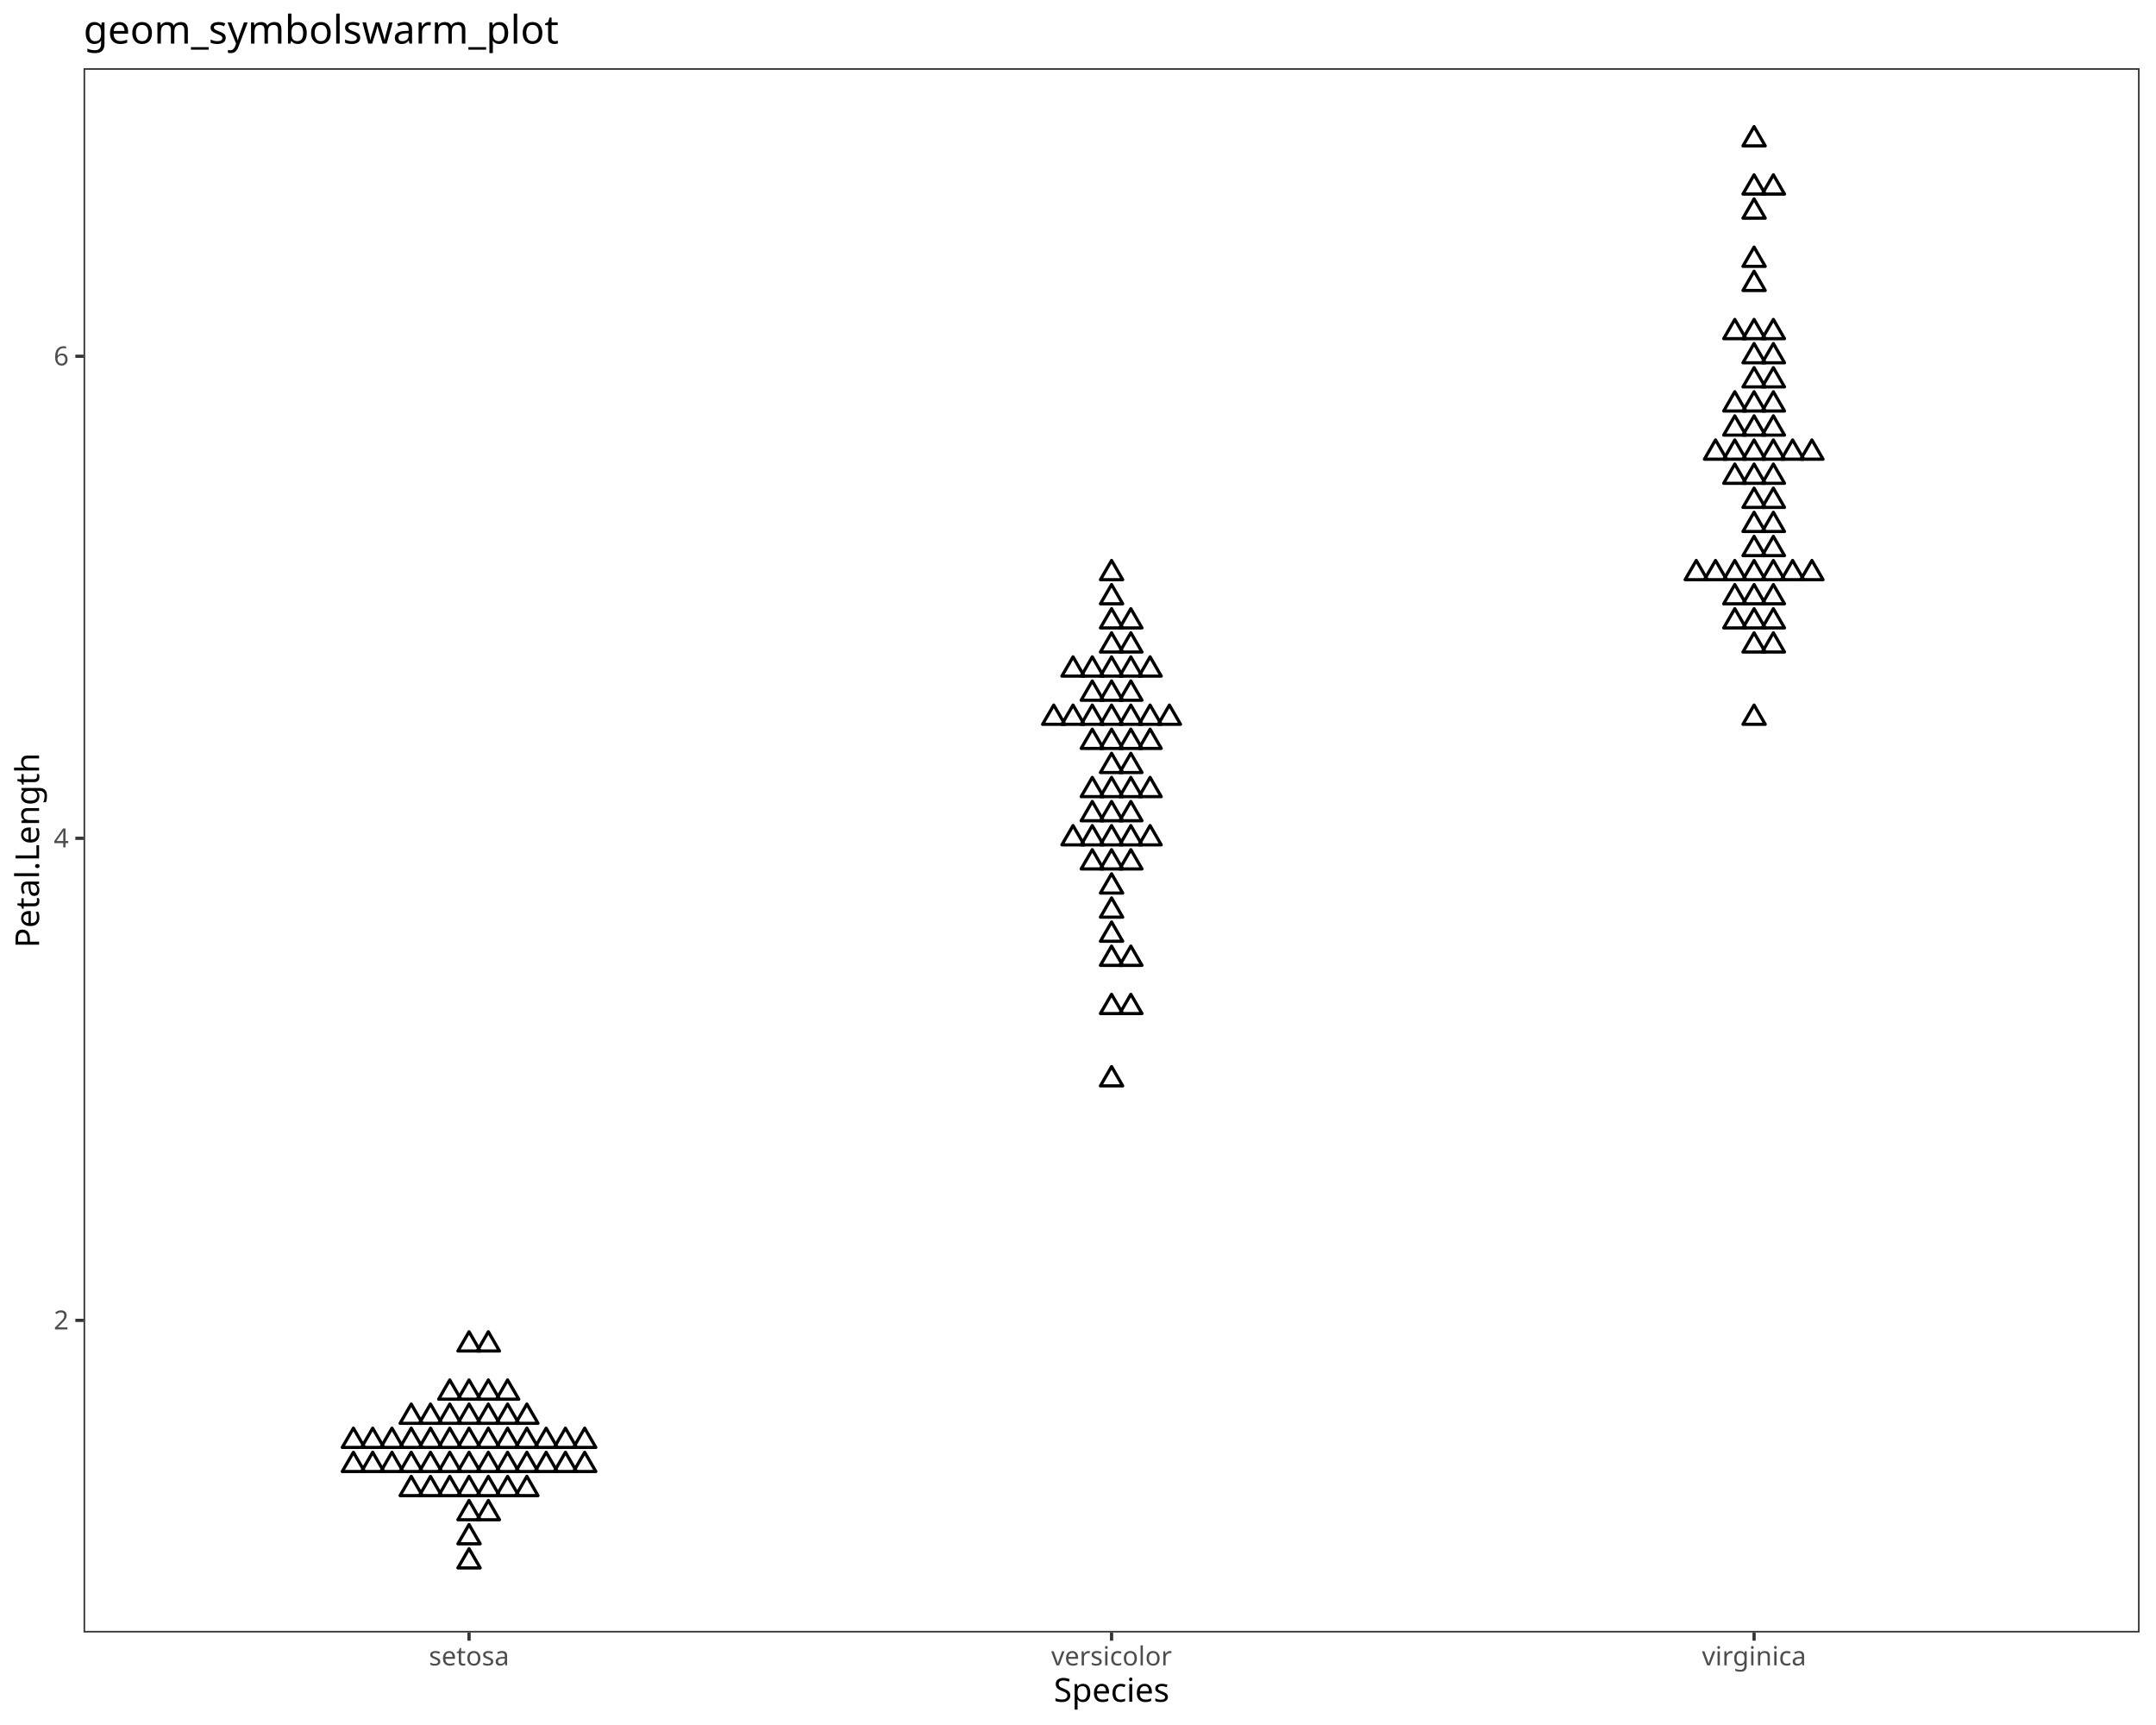
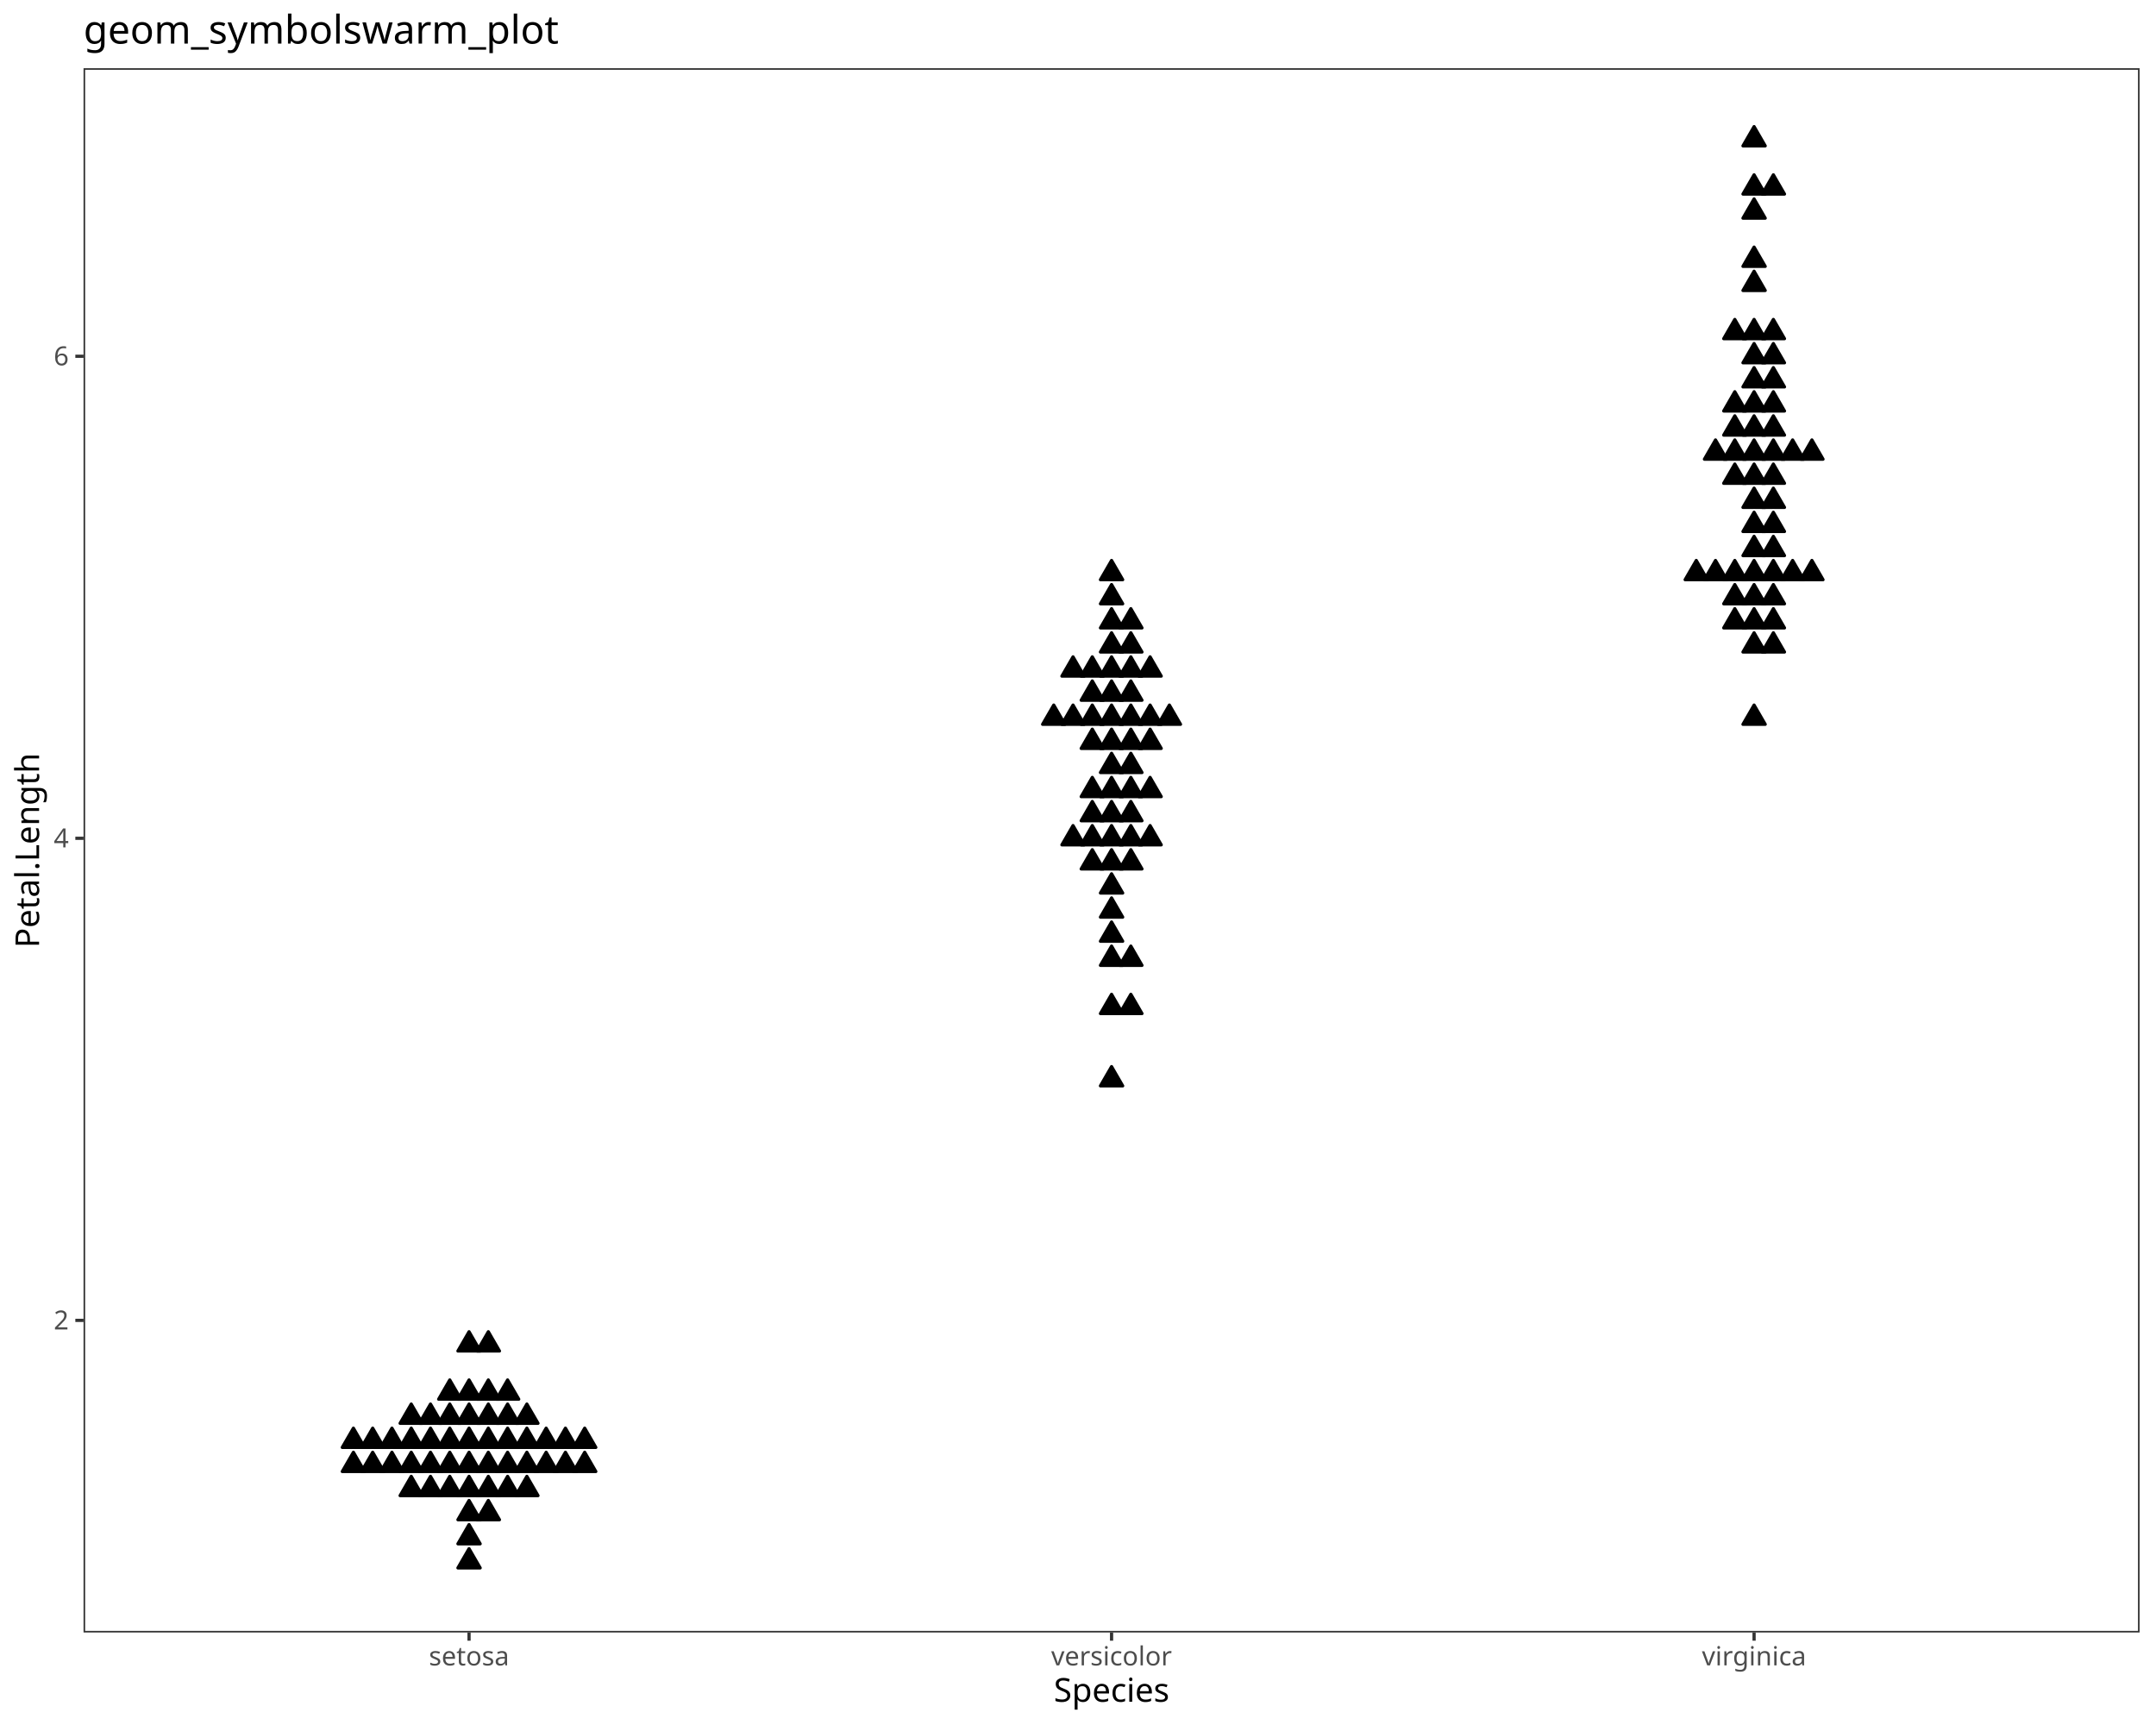
<svg xmlns="http://www.w3.org/2000/svg" class="svglite" data-engine-version="2.0" width="720.00pt" height="576.00pt" viewBox="0 0 720.00 576.00">
  <defs>
    <style type="text/css">
    .svglite line, .svglite polyline, .svglite polygon, .svglite path, .svglite rect, .svglite circle {
      fill: none;
      stroke: #000000;
      stroke-linecap: round;
      stroke-linejoin: round;
      stroke-miterlimit: 10.00;
    }
  </style>
  </defs>
  <rect width="100%" height="100%" style="stroke: none; fill: #FFFFFF;" />
  <defs>
    <clipPath id="cpMC4wMHw3MjAuMDB8MC4wMHw1NzYuMDA=">
      <rect x="0.00" y="0.00" width="720.00" height="576.00" />
    </clipPath>
  </defs>
  <g clip-path="url(#cpMC4wMHw3MjAuMDB8MC4wMHw1NzYuMDA=)">
    <rect x="0.00" y="0.00" width="720.00" height="576.00" style="stroke-width: 1.07; stroke: #FFFFFF; fill: #FFFFFF;" />
  </g>
  <defs>
    <clipPath id="cpMjcuOTB8NzE0LjUyfDIyLjc4fDU0NS4xMQ==">
      <rect x="27.90" y="22.78" width="686.62" height="522.33" />
    </clipPath>
  </defs>
  <g clip-path="url(#cpMjcuOTB8NzE0LjUyfDIyLjc4fDU0NS4xMQ==)">
    <rect x="27.90" y="22.78" width="686.62" height="522.33" style="stroke-width: 1.07; stroke: none; fill: #FFFFFF;" />
-     <polygon points="152.92,491.36 160.36,491.36 156.64,484.93 152.92,491.36 " style="stroke-width: 1.06; fill: none;" />
-     <polygon points="159.36,491.36 166.80,491.36 163.08,484.93 159.36,491.36 " style="stroke-width: 1.06; fill: none;" />
-     <polygon points="152.92,499.41 160.36,499.41 156.64,492.97 152.92,499.41 " style="stroke-width: 1.06; fill: none;" />
-     <polygon points="152.92,483.31 160.36,483.31 156.64,476.88 152.92,483.31 " style="stroke-width: 1.06; fill: none;" />
-     <polygon points="146.49,491.36 153.92,491.36 150.20,484.93 146.49,491.36 " style="stroke-width: 1.06; fill: none;" />
-     <polygon points="152.92,467.21 160.36,467.21 156.64,460.78 152.92,467.21 " style="stroke-width: 1.06; fill: none;" />
-     <polygon points="165.80,491.36 173.24,491.36 169.51,484.93 165.80,491.36 " style="stroke-width: 1.06; fill: none;" />
-     <polygon points="159.36,483.31 166.80,483.31 163.08,476.88 159.36,483.31 " style="stroke-width: 1.06; fill: none;" />
-     <polygon points="140.05,491.36 147.49,491.36 143.77,484.93 140.05,491.36 " style="stroke-width: 1.06; fill: none;" />
-     <polygon points="146.49,483.31 153.92,483.31 150.20,476.88 146.49,483.31 " style="stroke-width: 1.06; fill: none;" />
-     <polygon points="165.80,483.31 173.24,483.31 169.51,476.88 165.80,483.31 " style="stroke-width: 1.06; fill: none;" />
-     <polygon points="152.92,475.26 160.36,475.26 156.64,468.83 152.92,475.26 " style="stroke-width: 1.06; fill: none;" />
-     <polygon points="172.24,491.36 179.67,491.36 175.95,484.93 172.24,491.36 " style="stroke-width: 1.06; fill: none;" />
-     <polygon points="152.92,515.50 160.36,515.50 156.64,509.07 152.92,515.50 " style="stroke-width: 1.06; fill: none;" />
-     <polygon points="152.92,507.46 160.36,507.46 156.64,501.02 152.92,507.46 " style="stroke-width: 1.06; fill: none;" />
-     <polygon points="140.05,483.31 147.49,483.31 143.77,476.88 140.05,483.31 " style="stroke-width: 1.06; fill: none;" />
-     <polygon points="159.36,499.41 166.80,499.41 163.08,492.97 159.36,499.41 " style="stroke-width: 1.06; fill: none;" />
-     <polygon points="133.61,491.36 141.05,491.36 137.33,484.93 133.61,491.36 " style="stroke-width: 1.06; fill: none;" />
-     <polygon points="159.36,467.21 166.80,467.21 163.08,460.78 159.36,467.21 " style="stroke-width: 1.06; fill: none;" />
-     <polygon points="172.24,483.31 179.67,483.31 175.95,476.88 172.24,483.31 " style="stroke-width: 1.06; fill: none;" />
-     <polygon points="146.49,467.21 153.92,467.21 150.20,460.78 146.49,467.21 " style="stroke-width: 1.06; fill: none;" />
-     <polygon points="133.61,483.31 141.05,483.31 137.33,476.88 133.61,483.31 " style="stroke-width: 1.06; fill: none;" />
-     <polygon points="152.92,523.55 160.36,523.55 156.64,517.12 152.92,523.55 " style="stroke-width: 1.06; fill: none;" />
-     <polygon points="165.80,467.21 173.24,467.21 169.51,460.78 165.80,467.21 " style="stroke-width: 1.06; fill: none;" />
-     <polygon points="152.92,451.12 160.36,451.12 156.64,444.68 152.92,451.12 " style="stroke-width: 1.06; fill: none;" />
-     <polygon points="159.36,475.26 166.80,475.26 163.08,468.83 159.36,475.26 " style="stroke-width: 1.06; fill: none;" />
-     <polygon points="146.49,475.26 153.92,475.26 150.20,468.83 146.49,475.26 " style="stroke-width: 1.06; fill: none;" />
-     <polygon points="178.67,483.31 186.11,483.31 182.39,476.88 178.67,483.31 " style="stroke-width: 1.06; fill: none;" />
-     <polygon points="178.67,491.36 186.11,491.36 182.39,484.93 178.67,491.36 " style="stroke-width: 1.06; fill: none;" />
-     <polygon points="165.80,475.26 173.24,475.26 169.51,468.83 165.80,475.26 " style="stroke-width: 1.06; fill: none;" />
-     <polygon points="140.05,475.26 147.49,475.26 143.77,468.83 140.05,475.26 " style="stroke-width: 1.06; fill: none;" />
-     <polygon points="127.18,483.31 134.61,483.31 130.89,476.88 127.18,483.31 " style="stroke-width: 1.06; fill: none;" />
-     <polygon points="185.11,483.31 192.55,483.31 188.83,476.88 185.11,483.31 " style="stroke-width: 1.06; fill: none;" />
-     <polygon points="127.18,491.36 134.61,491.36 130.89,484.93 127.18,491.36 " style="stroke-width: 1.06; fill: none;" />
-     <polygon points="120.74,483.31 128.18,483.31 124.46,476.88 120.74,483.31 " style="stroke-width: 1.06; fill: none;" />
-     <polygon points="159.36,507.46 166.80,507.46 163.08,501.02 159.36,507.46 " style="stroke-width: 1.06; fill: none;" />
-     <polygon points="146.49,499.41 153.92,499.41 150.20,492.97 146.49,499.41 " style="stroke-width: 1.06; fill: none;" />
-     <polygon points="185.11,491.36 192.55,491.36 188.83,484.93 185.11,491.36 " style="stroke-width: 1.06; fill: none;" />
-     <polygon points="165.80,499.41 173.24,499.41 169.51,492.97 165.80,499.41 " style="stroke-width: 1.06; fill: none;" />
-     <polygon points="191.55,483.31 198.98,483.31 195.26,476.88 191.55,483.31 " style="stroke-width: 1.06; fill: none;" />
-     <polygon points="140.05,499.41 147.49,499.41 143.77,492.97 140.05,499.41 " style="stroke-width: 1.06; fill: none;" />
-     <polygon points="172.24,499.41 179.67,499.41 175.95,492.97 172.24,499.41 " style="stroke-width: 1.06; fill: none;" />
-     <polygon points="133.61,499.41 141.05,499.41 137.33,492.97 133.61,499.41 " style="stroke-width: 1.06; fill: none;" />
-     <polygon points="172.24,475.26 179.67,475.26 175.95,468.83 172.24,475.26 " style="stroke-width: 1.06; fill: none;" />
-     <polygon points="159.36,451.12 166.80,451.12 163.08,444.68 159.36,451.12 " style="stroke-width: 1.06; fill: none;" />
-     <polygon points="120.74,491.36 128.18,491.36 124.46,484.93 120.74,491.36 " style="stroke-width: 1.06; fill: none;" />
-     <polygon points="133.61,475.26 141.05,475.26 137.33,468.83 133.61,475.26 " style="stroke-width: 1.06; fill: none;" />
-     <polygon points="191.55,491.36 198.98,491.36 195.26,484.93 191.55,491.36 " style="stroke-width: 1.06; fill: none;" />
-     <polygon points="114.30,483.31 121.74,483.31 118.02,476.88 114.30,483.31 " style="stroke-width: 1.06; fill: none;" />
-     <polygon points="114.30,491.36 121.74,491.36 118.02,484.93 114.30,491.36 " style="stroke-width: 1.06; fill: none;" />
-     <polygon points="367.49,225.77 374.93,225.77 371.21,219.33 367.49,225.77 " style="stroke-width: 1.06; fill: none;" />
-     <polygon points="367.49,241.86 374.93,241.86 371.21,235.43 367.49,241.86 " style="stroke-width: 1.06; fill: none;" />
-     <polygon points="367.49,209.67 374.93,209.67 371.21,203.24 367.49,209.67 " style="stroke-width: 1.06; fill: none;" />
-     <polygon points="367.49,282.11 374.93,282.11 371.21,275.67 367.49,282.11 " style="stroke-width: 1.06; fill: none;" />
-     <polygon points="367.49,233.82 374.93,233.82 371.21,227.38 367.49,233.82 " style="stroke-width: 1.06; fill: none;" />
-     <polygon points="373.93,241.86 381.37,241.86 377.65,235.43 373.93,241.86 " style="stroke-width: 1.06; fill: none;" />
-     <polygon points="373.93,225.77 381.37,225.77 377.65,219.33 373.93,225.77 " style="stroke-width: 1.06; fill: none;" />
-     <polygon points="367.49,338.44 374.93,338.44 371.21,332.01 367.49,338.44 " style="stroke-width: 1.06; fill: none;" />
-     <polygon points="373.93,233.82 381.37,233.82 377.65,227.38 373.93,233.82 " style="stroke-width: 1.06; fill: none;" />
-     <polygon points="367.49,290.15 374.93,290.15 371.21,283.72 367.49,290.15 " style="stroke-width: 1.06; fill: none;" />
-     <polygon points="367.49,322.35 374.93,322.35 371.21,315.91 367.49,322.35 " style="stroke-width: 1.06; fill: none;" />
-     <polygon points="367.49,266.01 374.93,266.01 371.21,259.58 367.49,266.01 " style="stroke-width: 1.06; fill: none;" />
-     <polygon points="373.93,282.11 381.37,282.11 377.65,275.67 373.93,282.11 " style="stroke-width: 1.06; fill: none;" />
-     <polygon points="361.06,225.77 368.49,225.77 364.77,219.33 361.06,225.77 " style="stroke-width: 1.06; fill: none;" />
-     <polygon points="367.49,314.30 374.93,314.30 371.21,307.86 367.49,314.30 " style="stroke-width: 1.06; fill: none;" />
-     <polygon points="367.49,249.91 374.93,249.91 371.21,243.48 367.49,249.91 " style="stroke-width: 1.06; fill: none;" />
-     <polygon points="361.06,241.86 368.49,241.86 364.77,235.43 361.06,241.86 " style="stroke-width: 1.06; fill: none;" />
-     <polygon points="367.49,274.06 374.93,274.06 371.21,267.62 367.49,274.06 " style="stroke-width: 1.06; fill: none;" />
-     <polygon points="380.37,241.86 387.80,241.86 384.08,235.43 380.37,241.86 " style="stroke-width: 1.06; fill: none;" />
-     <polygon points="373.93,290.15 381.37,290.15 377.65,283.72 373.93,290.15 " style="stroke-width: 1.06; fill: none;" />
-     <polygon points="367.49,217.72 374.93,217.72 371.21,211.29 367.49,217.72 " style="stroke-width: 1.06; fill: none;" />
-     <polygon points="361.06,282.11 368.49,282.11 364.77,275.67 361.06,282.11 " style="stroke-width: 1.06; fill: none;" />
-     <polygon points="373.93,209.67 381.37,209.67 377.65,203.24 373.93,209.67 " style="stroke-width: 1.06; fill: none;" />
-     <polygon points="380.37,225.77 387.80,225.77 384.08,219.33 380.37,225.77 " style="stroke-width: 1.06; fill: none;" />
-     <polygon points="367.49,257.96 374.93,257.96 371.21,251.53 367.49,257.96 " style="stroke-width: 1.06; fill: none;" />
-     <polygon points="373.93,249.91 381.37,249.91 377.65,243.48 373.93,249.91 " style="stroke-width: 1.06; fill: none;" />
-     <polygon points="373.93,217.72 381.37,217.72 377.65,211.29 373.93,217.72 " style="stroke-width: 1.06; fill: none;" />
-     <polygon points="367.49,201.62 374.93,201.62 371.21,195.19 367.49,201.62 " style="stroke-width: 1.06; fill: none;" />
-     <polygon points="354.62,241.86 362.06,241.86 358.34,235.43 354.62,241.86 " style="stroke-width: 1.06; fill: none;" />
-     <polygon points="373.93,322.35 381.37,322.35 377.65,315.91 373.93,322.35 " style="stroke-width: 1.06; fill: none;" />
-     <polygon points="367.49,298.20 374.93,298.20 371.21,291.77 367.49,298.20 " style="stroke-width: 1.06; fill: none;" />
-     <polygon points="367.49,306.25 374.93,306.25 371.21,299.82 367.49,306.25 " style="stroke-width: 1.06; fill: none;" />
-     <polygon points="361.06,290.15 368.49,290.15 364.77,283.72 361.06,290.15 " style="stroke-width: 1.06; fill: none;" />
-     <polygon points="367.49,193.57 374.93,193.57 371.21,187.14 367.49,193.57 " style="stroke-width: 1.06; fill: none;" />
-     <polygon points="386.80,241.86 394.24,241.86 390.52,235.43 386.80,241.86 " style="stroke-width: 1.06; fill: none;" />
-     <polygon points="348.18,241.86 355.62,241.86 351.90,235.43 348.18,241.86 " style="stroke-width: 1.06; fill: none;" />
-     <polygon points="354.62,225.77 362.06,225.77 358.34,219.33 354.62,225.77 " style="stroke-width: 1.06; fill: none;" />
-     <polygon points="361.06,249.91 368.49,249.91 364.77,243.48 361.06,249.91 " style="stroke-width: 1.06; fill: none;" />
-     <polygon points="373.93,274.06 381.37,274.06 377.65,267.62 373.93,274.06 " style="stroke-width: 1.06; fill: none;" />
-     <polygon points="380.37,282.11 387.80,282.11 384.08,275.67 380.37,282.11 " style="stroke-width: 1.06; fill: none;" />
-     <polygon points="380.37,249.91 387.80,249.91 384.08,243.48 380.37,249.91 " style="stroke-width: 1.06; fill: none;" />
-     <polygon points="361.06,233.82 368.49,233.82 364.77,227.38 361.06,233.82 " style="stroke-width: 1.06; fill: none;" />
-     <polygon points="354.62,282.11 362.06,282.11 358.34,275.67 354.62,282.11 " style="stroke-width: 1.06; fill: none;" />
-     <polygon points="373.93,338.44 381.37,338.44 377.65,332.01 373.93,338.44 " style="stroke-width: 1.06; fill: none;" />
-     <polygon points="373.93,266.01 381.37,266.01 377.65,259.58 373.93,266.01 " style="stroke-width: 1.06; fill: none;" />
-     <polygon points="361.06,266.01 368.49,266.01 364.77,259.58 361.06,266.01 " style="stroke-width: 1.06; fill: none;" />
-     <polygon points="380.37,266.01 387.80,266.01 384.08,259.58 380.37,266.01 " style="stroke-width: 1.06; fill: none;" />
-     <polygon points="373.93,257.96 381.37,257.96 377.65,251.53 373.93,257.96 " style="stroke-width: 1.06; fill: none;" />
-     <polygon points="367.49,362.59 374.93,362.59 371.21,356.15 367.49,362.59 " style="stroke-width: 1.06; fill: none;" />
-     <polygon points="361.06,274.06 368.49,274.06 364.77,267.62 361.06,274.06 " style="stroke-width: 1.06; fill: none;" />
-     <polygon points="582.06,121.14 589.50,121.14 585.78,114.71 582.06,121.14 " style="stroke-width: 1.06; fill: none;" />
-     <polygon points="582.06,193.57 589.50,193.57 585.78,187.14 582.06,193.57 " style="stroke-width: 1.06; fill: none;" />
-     <polygon points="582.06,129.19 589.50,129.19 585.78,122.76 582.06,129.19 " style="stroke-width: 1.06; fill: none;" />
-     <polygon points="582.06,153.33 589.50,153.33 585.78,146.90 582.06,153.33 " style="stroke-width: 1.06; fill: none;" />
-     <polygon points="582.06,137.24 589.50,137.24 585.78,130.80 582.06,137.24 " style="stroke-width: 1.06; fill: none;" />
-     <polygon points="582.06,72.85 589.50,72.85 585.78,66.42 582.06,72.85 " style="stroke-width: 1.06; fill: none;" />
-     <polygon points="582.06,241.86 589.50,241.86 585.78,235.43 582.06,241.86 " style="stroke-width: 1.06; fill: none;" />
-     <polygon points="582.06,97.00 589.50,97.00 585.78,90.56 582.06,97.00 " style="stroke-width: 1.06; fill: none;" />
-     <polygon points="588.50,137.24 595.94,137.24 592.22,130.80 588.50,137.24 " style="stroke-width: 1.06; fill: none;" />
-     <polygon points="582.06,113.09 589.50,113.09 585.78,106.66 582.06,113.09 " style="stroke-width: 1.06; fill: none;" />
-     <polygon points="588.50,193.57 595.94,193.57 592.22,187.14 588.50,193.57 " style="stroke-width: 1.06; fill: none;" />
-     <polygon points="582.06,177.48 589.50,177.48 585.78,171.05 582.06,177.48 " style="stroke-width: 1.06; fill: none;" />
-     <polygon points="582.06,161.38 589.50,161.38 585.78,154.95 582.06,161.38 " style="stroke-width: 1.06; fill: none;" />
-     <polygon points="582.06,201.62 589.50,201.62 585.78,195.19 582.06,201.62 " style="stroke-width: 1.06; fill: none;" />
-     <polygon points="575.63,193.57 583.06,193.57 579.34,187.14 575.63,193.57 " style="stroke-width: 1.06; fill: none;" />
-     <polygon points="588.50,177.48 595.94,177.48 592.22,171.05 588.50,177.48 " style="stroke-width: 1.06; fill: none;" />
-     <polygon points="588.50,161.38 595.94,161.38 592.22,154.95 588.50,161.38 " style="stroke-width: 1.06; fill: none;" />
-     <polygon points="582.06,64.80 589.50,64.80 585.78,58.37 582.06,64.80 " style="stroke-width: 1.06; fill: none;" />
-     <polygon points="582.06,48.71 589.50,48.71 585.78,42.27 582.06,48.71 " style="stroke-width: 1.06; fill: none;" />
-     <polygon points="588.50,201.62 595.94,201.62 592.22,195.19 588.50,201.62 " style="stroke-width: 1.06; fill: none;" />
-     <polygon points="582.06,145.29 589.50,145.29 585.78,138.85 582.06,145.29 " style="stroke-width: 1.06; fill: none;" />
-     <polygon points="582.06,209.67 589.50,209.67 585.78,203.24 582.06,209.67 " style="stroke-width: 1.06; fill: none;" />
-     <polygon points="588.50,64.80 595.94,64.80 592.22,58.37 588.50,64.80 " style="stroke-width: 1.06; fill: none;" />
-     <polygon points="588.50,209.67 595.94,209.67 592.22,203.24 588.50,209.67 " style="stroke-width: 1.06; fill: none;" />
-     <polygon points="588.50,145.29 595.94,145.29 592.22,138.85 588.50,145.29 " style="stroke-width: 1.06; fill: none;" />
-     <polygon points="588.50,121.14 595.94,121.14 592.22,114.71 588.50,121.14 " style="stroke-width: 1.06; fill: none;" />
-     <polygon points="582.06,217.72 589.50,217.72 585.78,211.29 582.06,217.72 " style="stroke-width: 1.06; fill: none;" />
-     <polygon points="575.63,209.67 583.06,209.67 579.34,203.24 575.63,209.67 " style="stroke-width: 1.06; fill: none;" />
-     <polygon points="588.50,153.33 595.94,153.33 592.22,146.90 588.50,153.33 " style="stroke-width: 1.06; fill: none;" />
-     <polygon points="575.63,137.24 583.06,137.24 579.34,130.80 575.63,137.24 " style="stroke-width: 1.06; fill: none;" />
-     <polygon points="588.50,113.09 595.94,113.09 592.22,106.66 588.50,113.09 " style="stroke-width: 1.06; fill: none;" />
-     <polygon points="582.06,88.95 589.50,88.95 585.78,82.51 582.06,88.95 " style="stroke-width: 1.06; fill: none;" />
-     <polygon points="575.63,153.33 583.06,153.33 579.34,146.90 575.63,153.33 " style="stroke-width: 1.06; fill: none;" />
-     <polygon points="594.94,193.57 602.37,193.57 598.65,187.14 594.94,193.57 " style="stroke-width: 1.06; fill: none;" />
-     <polygon points="594.94,153.33 602.37,153.33 598.65,146.90 594.94,153.33 " style="stroke-width: 1.06; fill: none;" />
-     <polygon points="575.63,113.09 583.06,113.09 579.34,106.66 575.63,113.09 " style="stroke-width: 1.06; fill: none;" />
-     <polygon points="569.19,153.33 576.63,153.33 572.90,146.90 569.19,153.33 " style="stroke-width: 1.06; fill: none;" />
-     <polygon points="575.63,161.38 583.06,161.38 579.34,154.95 575.63,161.38 " style="stroke-width: 1.06; fill: none;" />
-     <polygon points="588.50,217.72 595.94,217.72 592.22,211.29 588.50,217.72 " style="stroke-width: 1.06; fill: none;" />
-     <polygon points="582.06,169.43 589.50,169.43 585.78,163.00 582.06,169.43 " style="stroke-width: 1.06; fill: none;" />
-     <polygon points="601.37,153.33 608.81,153.33 605.09,146.90 601.37,153.33 " style="stroke-width: 1.06; fill: none;" />
-     <polygon points="569.19,193.57 576.63,193.57 572.90,187.14 569.19,193.57 " style="stroke-width: 1.06; fill: none;" />
-     <polygon points="601.37,193.57 608.81,193.57 605.09,187.14 601.37,193.57 " style="stroke-width: 1.06; fill: none;" />
-     <polygon points="588.50,129.19 595.94,129.19 592.22,122.76 588.50,129.19 " style="stroke-width: 1.06; fill: none;" />
-     <polygon points="575.63,145.29 583.06,145.29 579.34,138.85 575.63,145.29 " style="stroke-width: 1.06; fill: none;" />
-     <polygon points="582.06,185.53 589.50,185.53 585.78,179.09 582.06,185.53 " style="stroke-width: 1.06; fill: none;" />
-     <polygon points="575.63,201.62 583.06,201.62 579.34,195.19 575.63,201.62 " style="stroke-width: 1.06; fill: none;" />
-     <polygon points="588.50,185.53 595.94,185.53 592.22,179.09 588.50,185.53 " style="stroke-width: 1.06; fill: none;" />
-     <polygon points="588.50,169.43 595.94,169.43 592.22,163.00 588.50,169.43 " style="stroke-width: 1.06; fill: none;" />
-     <polygon points="562.75,193.57 570.19,193.57 566.47,187.14 562.75,193.57 " style="stroke-width: 1.06; fill: none;" />
+     <polygon points="152.92,491.36 160.36,491.36 156.64,484.93 152.92,491.36 " style="stroke-width: 1.06; fill: #000000;" />
+     <polygon points="159.36,491.36 166.80,491.36 163.08,484.93 159.36,491.36 " style="stroke-width: 1.06; fill: #000000;" />
+     <polygon points="152.92,499.41 160.36,499.41 156.64,492.97 152.92,499.41 " style="stroke-width: 1.06; fill: #000000;" />
+     <polygon points="152.92,483.31 160.36,483.31 156.64,476.88 152.92,483.31 " style="stroke-width: 1.06; fill: #000000;" />
+     <polygon points="146.49,491.36 153.92,491.36 150.20,484.93 146.49,491.36 " style="stroke-width: 1.06; fill: #000000;" />
+     <polygon points="152.92,467.21 160.36,467.21 156.64,460.78 152.92,467.21 " style="stroke-width: 1.06; fill: #000000;" />
+     <polygon points="165.80,491.36 173.24,491.36 169.51,484.93 165.80,491.36 " style="stroke-width: 1.06; fill: #000000;" />
+     <polygon points="159.36,483.31 166.80,483.31 163.08,476.88 159.36,483.31 " style="stroke-width: 1.06; fill: #000000;" />
+     <polygon points="140.05,491.36 147.49,491.36 143.77,484.93 140.05,491.36 " style="stroke-width: 1.06; fill: #000000;" />
+     <polygon points="146.49,483.31 153.92,483.31 150.20,476.88 146.49,483.31 " style="stroke-width: 1.06; fill: #000000;" />
+     <polygon points="165.80,483.31 173.24,483.31 169.51,476.88 165.80,483.31 " style="stroke-width: 1.06; fill: #000000;" />
+     <polygon points="152.92,475.26 160.36,475.26 156.64,468.83 152.92,475.26 " style="stroke-width: 1.06; fill: #000000;" />
+     <polygon points="172.24,491.36 179.67,491.36 175.95,484.93 172.24,491.36 " style="stroke-width: 1.06; fill: #000000;" />
+     <polygon points="152.92,515.50 160.36,515.50 156.64,509.07 152.92,515.50 " style="stroke-width: 1.06; fill: #000000;" />
+     <polygon points="152.92,507.46 160.36,507.46 156.64,501.02 152.92,507.46 " style="stroke-width: 1.06; fill: #000000;" />
+     <polygon points="140.05,483.31 147.49,483.31 143.77,476.88 140.05,483.31 " style="stroke-width: 1.06; fill: #000000;" />
+     <polygon points="159.36,499.41 166.80,499.41 163.08,492.97 159.36,499.41 " style="stroke-width: 1.06; fill: #000000;" />
+     <polygon points="133.61,491.36 141.05,491.36 137.33,484.93 133.61,491.36 " style="stroke-width: 1.06; fill: #000000;" />
+     <polygon points="159.36,467.21 166.80,467.21 163.08,460.78 159.36,467.21 " style="stroke-width: 1.06; fill: #000000;" />
+     <polygon points="172.24,483.31 179.67,483.31 175.95,476.88 172.24,483.31 " style="stroke-width: 1.06; fill: #000000;" />
+     <polygon points="146.49,467.21 153.92,467.21 150.20,460.78 146.49,467.21 " style="stroke-width: 1.06; fill: #000000;" />
+     <polygon points="133.61,483.31 141.05,483.31 137.33,476.88 133.61,483.31 " style="stroke-width: 1.06; fill: #000000;" />
+     <polygon points="152.92,523.55 160.36,523.55 156.64,517.12 152.92,523.55 " style="stroke-width: 1.06; fill: #000000;" />
+     <polygon points="165.80,467.21 173.24,467.21 169.51,460.78 165.80,467.21 " style="stroke-width: 1.06; fill: #000000;" />
+     <polygon points="152.92,451.12 160.36,451.12 156.64,444.68 152.92,451.12 " style="stroke-width: 1.06; fill: #000000;" />
+     <polygon points="159.36,475.26 166.80,475.26 163.08,468.83 159.36,475.26 " style="stroke-width: 1.06; fill: #000000;" />
+     <polygon points="146.49,475.26 153.92,475.26 150.20,468.83 146.49,475.26 " style="stroke-width: 1.06; fill: #000000;" />
+     <polygon points="178.67,483.31 186.11,483.31 182.39,476.88 178.67,483.31 " style="stroke-width: 1.06; fill: #000000;" />
+     <polygon points="178.67,491.36 186.11,491.36 182.39,484.93 178.67,491.36 " style="stroke-width: 1.06; fill: #000000;" />
+     <polygon points="165.80,475.26 173.24,475.26 169.51,468.83 165.80,475.26 " style="stroke-width: 1.06; fill: #000000;" />
+     <polygon points="140.05,475.26 147.49,475.26 143.77,468.83 140.05,475.26 " style="stroke-width: 1.06; fill: #000000;" />
+     <polygon points="127.18,483.31 134.61,483.31 130.89,476.88 127.18,483.31 " style="stroke-width: 1.06; fill: #000000;" />
+     <polygon points="185.11,483.31 192.55,483.31 188.83,476.88 185.11,483.31 " style="stroke-width: 1.06; fill: #000000;" />
+     <polygon points="127.18,491.36 134.61,491.36 130.89,484.93 127.18,491.36 " style="stroke-width: 1.06; fill: #000000;" />
+     <polygon points="120.74,483.31 128.18,483.31 124.46,476.88 120.74,483.31 " style="stroke-width: 1.06; fill: #000000;" />
+     <polygon points="159.36,507.46 166.80,507.46 163.08,501.02 159.36,507.46 " style="stroke-width: 1.06; fill: #000000;" />
+     <polygon points="146.49,499.41 153.92,499.41 150.20,492.97 146.49,499.41 " style="stroke-width: 1.06; fill: #000000;" />
+     <polygon points="185.11,491.36 192.55,491.36 188.83,484.93 185.11,491.36 " style="stroke-width: 1.06; fill: #000000;" />
+     <polygon points="165.80,499.41 173.24,499.41 169.51,492.97 165.80,499.41 " style="stroke-width: 1.06; fill: #000000;" />
+     <polygon points="191.55,483.31 198.98,483.31 195.26,476.88 191.55,483.31 " style="stroke-width: 1.06; fill: #000000;" />
+     <polygon points="140.05,499.41 147.49,499.41 143.77,492.97 140.05,499.41 " style="stroke-width: 1.06; fill: #000000;" />
+     <polygon points="172.24,499.41 179.67,499.41 175.95,492.97 172.24,499.41 " style="stroke-width: 1.06; fill: #000000;" />
+     <polygon points="133.61,499.41 141.05,499.41 137.33,492.97 133.61,499.41 " style="stroke-width: 1.06; fill: #000000;" />
+     <polygon points="172.24,475.26 179.67,475.26 175.95,468.83 172.24,475.26 " style="stroke-width: 1.06; fill: #000000;" />
+     <polygon points="159.36,451.12 166.80,451.12 163.08,444.68 159.36,451.12 " style="stroke-width: 1.06; fill: #000000;" />
+     <polygon points="120.74,491.36 128.18,491.36 124.46,484.93 120.74,491.36 " style="stroke-width: 1.06; fill: #000000;" />
+     <polygon points="133.61,475.26 141.05,475.26 137.33,468.83 133.61,475.26 " style="stroke-width: 1.06; fill: #000000;" />
+     <polygon points="191.55,491.36 198.98,491.36 195.26,484.93 191.55,491.36 " style="stroke-width: 1.06; fill: #000000;" />
+     <polygon points="114.30,483.31 121.74,483.31 118.02,476.88 114.30,483.31 " style="stroke-width: 1.06; fill: #000000;" />
+     <polygon points="114.30,491.36 121.74,491.36 118.02,484.93 114.30,491.36 " style="stroke-width: 1.06; fill: #000000;" />
+     <polygon points="367.49,225.77 374.93,225.77 371.21,219.33 367.49,225.77 " style="stroke-width: 1.06; fill: #000000;" />
+     <polygon points="367.49,241.86 374.93,241.86 371.21,235.43 367.49,241.86 " style="stroke-width: 1.06; fill: #000000;" />
+     <polygon points="367.49,209.67 374.93,209.67 371.21,203.24 367.49,209.67 " style="stroke-width: 1.06; fill: #000000;" />
+     <polygon points="367.49,282.11 374.93,282.11 371.21,275.67 367.49,282.11 " style="stroke-width: 1.06; fill: #000000;" />
+     <polygon points="367.49,233.82 374.93,233.82 371.21,227.38 367.49,233.82 " style="stroke-width: 1.06; fill: #000000;" />
+     <polygon points="373.93,241.86 381.37,241.86 377.65,235.43 373.93,241.86 " style="stroke-width: 1.06; fill: #000000;" />
+     <polygon points="373.93,225.77 381.37,225.77 377.65,219.33 373.93,225.77 " style="stroke-width: 1.06; fill: #000000;" />
+     <polygon points="367.49,338.44 374.93,338.44 371.21,332.01 367.49,338.44 " style="stroke-width: 1.06; fill: #000000;" />
+     <polygon points="373.93,233.82 381.37,233.82 377.65,227.38 373.93,233.82 " style="stroke-width: 1.06; fill: #000000;" />
+     <polygon points="367.49,290.15 374.93,290.15 371.21,283.72 367.49,290.15 " style="stroke-width: 1.06; fill: #000000;" />
+     <polygon points="367.49,322.35 374.93,322.35 371.21,315.91 367.49,322.35 " style="stroke-width: 1.06; fill: #000000;" />
+     <polygon points="367.49,266.01 374.93,266.01 371.21,259.58 367.49,266.01 " style="stroke-width: 1.06; fill: #000000;" />
+     <polygon points="373.93,282.11 381.37,282.11 377.65,275.67 373.93,282.11 " style="stroke-width: 1.06; fill: #000000;" />
+     <polygon points="361.06,225.77 368.49,225.77 364.77,219.33 361.06,225.77 " style="stroke-width: 1.06; fill: #000000;" />
+     <polygon points="367.49,314.30 374.93,314.30 371.21,307.86 367.49,314.30 " style="stroke-width: 1.06; fill: #000000;" />
+     <polygon points="367.49,249.91 374.93,249.91 371.21,243.48 367.49,249.91 " style="stroke-width: 1.06; fill: #000000;" />
+     <polygon points="361.06,241.86 368.49,241.86 364.77,235.43 361.06,241.86 " style="stroke-width: 1.06; fill: #000000;" />
+     <polygon points="367.49,274.06 374.93,274.06 371.21,267.62 367.49,274.06 " style="stroke-width: 1.06; fill: #000000;" />
+     <polygon points="380.37,241.86 387.80,241.86 384.08,235.43 380.37,241.86 " style="stroke-width: 1.06; fill: #000000;" />
+     <polygon points="373.93,290.15 381.37,290.15 377.65,283.72 373.93,290.15 " style="stroke-width: 1.06; fill: #000000;" />
+     <polygon points="367.49,217.72 374.93,217.72 371.21,211.29 367.49,217.72 " style="stroke-width: 1.06; fill: #000000;" />
+     <polygon points="361.06,282.11 368.49,282.11 364.77,275.67 361.06,282.11 " style="stroke-width: 1.06; fill: #000000;" />
+     <polygon points="373.93,209.67 381.37,209.67 377.65,203.24 373.93,209.67 " style="stroke-width: 1.06; fill: #000000;" />
+     <polygon points="380.37,225.77 387.80,225.77 384.08,219.33 380.37,225.77 " style="stroke-width: 1.06; fill: #000000;" />
+     <polygon points="367.49,257.96 374.93,257.96 371.21,251.53 367.49,257.96 " style="stroke-width: 1.06; fill: #000000;" />
+     <polygon points="373.93,249.91 381.37,249.91 377.65,243.48 373.93,249.91 " style="stroke-width: 1.06; fill: #000000;" />
+     <polygon points="373.93,217.72 381.37,217.72 377.65,211.29 373.93,217.72 " style="stroke-width: 1.06; fill: #000000;" />
+     <polygon points="367.49,201.62 374.93,201.62 371.21,195.19 367.49,201.62 " style="stroke-width: 1.06; fill: #000000;" />
+     <polygon points="354.62,241.86 362.06,241.86 358.34,235.43 354.62,241.86 " style="stroke-width: 1.06; fill: #000000;" />
+     <polygon points="373.93,322.35 381.37,322.35 377.65,315.91 373.93,322.35 " style="stroke-width: 1.06; fill: #000000;" />
+     <polygon points="367.49,298.20 374.93,298.20 371.21,291.77 367.49,298.20 " style="stroke-width: 1.06; fill: #000000;" />
+     <polygon points="367.49,306.25 374.93,306.25 371.21,299.82 367.49,306.25 " style="stroke-width: 1.06; fill: #000000;" />
+     <polygon points="361.06,290.15 368.49,290.15 364.77,283.72 361.06,290.15 " style="stroke-width: 1.06; fill: #000000;" />
+     <polygon points="367.49,193.57 374.93,193.57 371.21,187.14 367.49,193.57 " style="stroke-width: 1.06; fill: #000000;" />
+     <polygon points="386.80,241.86 394.24,241.86 390.52,235.43 386.80,241.86 " style="stroke-width: 1.06; fill: #000000;" />
+     <polygon points="348.18,241.86 355.62,241.86 351.90,235.43 348.18,241.86 " style="stroke-width: 1.06; fill: #000000;" />
+     <polygon points="354.62,225.77 362.06,225.77 358.34,219.33 354.62,225.77 " style="stroke-width: 1.06; fill: #000000;" />
+     <polygon points="361.06,249.91 368.49,249.91 364.77,243.48 361.06,249.91 " style="stroke-width: 1.06; fill: #000000;" />
+     <polygon points="373.93,274.06 381.37,274.06 377.65,267.62 373.93,274.06 " style="stroke-width: 1.06; fill: #000000;" />
+     <polygon points="380.37,282.11 387.80,282.11 384.08,275.67 380.37,282.11 " style="stroke-width: 1.06; fill: #000000;" />
+     <polygon points="380.37,249.91 387.80,249.91 384.08,243.48 380.37,249.91 " style="stroke-width: 1.06; fill: #000000;" />
+     <polygon points="361.06,233.82 368.49,233.82 364.77,227.38 361.06,233.82 " style="stroke-width: 1.06; fill: #000000;" />
+     <polygon points="354.62,282.11 362.06,282.11 358.34,275.67 354.62,282.11 " style="stroke-width: 1.06; fill: #000000;" />
+     <polygon points="373.93,338.44 381.37,338.44 377.65,332.01 373.93,338.44 " style="stroke-width: 1.06; fill: #000000;" />
+     <polygon points="373.93,266.01 381.37,266.01 377.65,259.58 373.93,266.01 " style="stroke-width: 1.06; fill: #000000;" />
+     <polygon points="361.06,266.01 368.49,266.01 364.77,259.58 361.06,266.01 " style="stroke-width: 1.06; fill: #000000;" />
+     <polygon points="380.37,266.01 387.80,266.01 384.08,259.58 380.37,266.01 " style="stroke-width: 1.06; fill: #000000;" />
+     <polygon points="373.93,257.96 381.37,257.96 377.65,251.53 373.93,257.96 " style="stroke-width: 1.06; fill: #000000;" />
+     <polygon points="367.49,362.59 374.93,362.59 371.21,356.15 367.49,362.59 " style="stroke-width: 1.06; fill: #000000;" />
+     <polygon points="361.06,274.06 368.49,274.06 364.77,267.62 361.06,274.06 " style="stroke-width: 1.06; fill: #000000;" />
+     <polygon points="582.06,121.14 589.50,121.14 585.78,114.71 582.06,121.14 " style="stroke-width: 1.06; fill: #000000;" />
+     <polygon points="582.06,193.57 589.50,193.57 585.78,187.14 582.06,193.57 " style="stroke-width: 1.06; fill: #000000;" />
+     <polygon points="582.06,129.19 589.50,129.19 585.78,122.76 582.06,129.19 " style="stroke-width: 1.06; fill: #000000;" />
+     <polygon points="582.06,153.33 589.50,153.33 585.78,146.90 582.06,153.33 " style="stroke-width: 1.06; fill: #000000;" />
+     <polygon points="582.06,137.24 589.50,137.24 585.78,130.80 582.06,137.24 " style="stroke-width: 1.06; fill: #000000;" />
+     <polygon points="582.06,72.85 589.50,72.85 585.78,66.42 582.06,72.85 " style="stroke-width: 1.06; fill: #000000;" />
+     <polygon points="582.06,241.86 589.50,241.86 585.78,235.43 582.06,241.86 " style="stroke-width: 1.06; fill: #000000;" />
+     <polygon points="582.06,97.00 589.50,97.00 585.78,90.56 582.06,97.00 " style="stroke-width: 1.06; fill: #000000;" />
+     <polygon points="588.50,137.24 595.94,137.24 592.22,130.80 588.50,137.24 " style="stroke-width: 1.06; fill: #000000;" />
+     <polygon points="582.06,113.09 589.50,113.09 585.78,106.66 582.06,113.09 " style="stroke-width: 1.06; fill: #000000;" />
+     <polygon points="588.50,193.57 595.94,193.57 592.22,187.14 588.50,193.57 " style="stroke-width: 1.06; fill: #000000;" />
+     <polygon points="582.06,177.48 589.50,177.48 585.78,171.05 582.06,177.48 " style="stroke-width: 1.06; fill: #000000;" />
+     <polygon points="582.06,161.38 589.50,161.38 585.78,154.95 582.06,161.38 " style="stroke-width: 1.06; fill: #000000;" />
+     <polygon points="582.06,201.62 589.50,201.62 585.78,195.19 582.06,201.62 " style="stroke-width: 1.06; fill: #000000;" />
+     <polygon points="575.63,193.57 583.06,193.57 579.34,187.14 575.63,193.57 " style="stroke-width: 1.06; fill: #000000;" />
+     <polygon points="588.50,177.48 595.94,177.48 592.22,171.05 588.50,177.48 " style="stroke-width: 1.06; fill: #000000;" />
+     <polygon points="588.50,161.38 595.94,161.38 592.22,154.95 588.50,161.38 " style="stroke-width: 1.06; fill: #000000;" />
+     <polygon points="582.06,64.80 589.50,64.80 585.78,58.37 582.06,64.80 " style="stroke-width: 1.06; fill: #000000;" />
+     <polygon points="582.06,48.71 589.50,48.71 585.78,42.27 582.06,48.71 " style="stroke-width: 1.06; fill: #000000;" />
+     <polygon points="588.50,201.62 595.94,201.62 592.22,195.19 588.50,201.62 " style="stroke-width: 1.06; fill: #000000;" />
+     <polygon points="582.06,145.29 589.50,145.29 585.78,138.85 582.06,145.29 " style="stroke-width: 1.06; fill: #000000;" />
+     <polygon points="582.06,209.67 589.50,209.67 585.78,203.24 582.06,209.67 " style="stroke-width: 1.06; fill: #000000;" />
+     <polygon points="588.50,64.80 595.94,64.80 592.22,58.37 588.50,64.80 " style="stroke-width: 1.06; fill: #000000;" />
+     <polygon points="588.50,209.67 595.94,209.67 592.22,203.24 588.50,209.67 " style="stroke-width: 1.06; fill: #000000;" />
+     <polygon points="588.50,145.29 595.94,145.29 592.22,138.85 588.50,145.29 " style="stroke-width: 1.06; fill: #000000;" />
+     <polygon points="588.50,121.14 595.94,121.14 592.22,114.71 588.50,121.14 " style="stroke-width: 1.06; fill: #000000;" />
+     <polygon points="582.06,217.72 589.50,217.72 585.78,211.29 582.06,217.72 " style="stroke-width: 1.06; fill: #000000;" />
+     <polygon points="575.63,209.67 583.06,209.67 579.34,203.24 575.63,209.67 " style="stroke-width: 1.06; fill: #000000;" />
+     <polygon points="588.50,153.33 595.94,153.33 592.22,146.90 588.50,153.33 " style="stroke-width: 1.06; fill: #000000;" />
+     <polygon points="575.63,137.24 583.06,137.24 579.34,130.80 575.63,137.24 " style="stroke-width: 1.06; fill: #000000;" />
+     <polygon points="588.50,113.09 595.94,113.09 592.22,106.66 588.50,113.09 " style="stroke-width: 1.06; fill: #000000;" />
+     <polygon points="582.06,88.95 589.50,88.95 585.78,82.51 582.06,88.95 " style="stroke-width: 1.06; fill: #000000;" />
+     <polygon points="575.63,153.33 583.06,153.33 579.34,146.90 575.63,153.33 " style="stroke-width: 1.06; fill: #000000;" />
+     <polygon points="594.94,193.57 602.37,193.57 598.65,187.14 594.94,193.57 " style="stroke-width: 1.06; fill: #000000;" />
+     <polygon points="594.94,153.33 602.37,153.33 598.65,146.90 594.94,153.33 " style="stroke-width: 1.06; fill: #000000;" />
+     <polygon points="575.63,113.09 583.06,113.09 579.34,106.66 575.63,113.09 " style="stroke-width: 1.06; fill: #000000;" />
+     <polygon points="569.19,153.33 576.63,153.33 572.90,146.90 569.19,153.33 " style="stroke-width: 1.06; fill: #000000;" />
+     <polygon points="575.63,161.38 583.06,161.38 579.34,154.95 575.63,161.38 " style="stroke-width: 1.06; fill: #000000;" />
+     <polygon points="588.50,217.72 595.94,217.72 592.22,211.29 588.50,217.72 " style="stroke-width: 1.06; fill: #000000;" />
+     <polygon points="582.06,169.43 589.50,169.43 585.78,163.00 582.06,169.43 " style="stroke-width: 1.06; fill: #000000;" />
+     <polygon points="601.37,153.33 608.81,153.33 605.09,146.90 601.37,153.33 " style="stroke-width: 1.06; fill: #000000;" />
+     <polygon points="569.19,193.57 576.63,193.57 572.90,187.14 569.19,193.57 " style="stroke-width: 1.06; fill: #000000;" />
+     <polygon points="601.37,193.57 608.81,193.57 605.09,187.14 601.37,193.57 " style="stroke-width: 1.06; fill: #000000;" />
+     <polygon points="588.50,129.19 595.94,129.19 592.22,122.76 588.50,129.19 " style="stroke-width: 1.06; fill: #000000;" />
+     <polygon points="575.63,145.29 583.06,145.29 579.34,138.85 575.63,145.29 " style="stroke-width: 1.06; fill: #000000;" />
+     <polygon points="582.06,185.53 589.50,185.53 585.78,179.09 582.06,185.53 " style="stroke-width: 1.06; fill: #000000;" />
+     <polygon points="575.63,201.62 583.06,201.62 579.34,195.19 575.63,201.62 " style="stroke-width: 1.06; fill: #000000;" />
+     <polygon points="588.50,185.53 595.94,185.53 592.22,179.09 588.50,185.53 " style="stroke-width: 1.06; fill: #000000;" />
+     <polygon points="588.50,169.43 595.94,169.43 592.22,163.00 588.50,169.43 " style="stroke-width: 1.06; fill: #000000;" />
+     <polygon points="562.75,193.57 570.19,193.57 566.47,187.14 562.75,193.57 " style="stroke-width: 1.06; fill: #000000;" />
    <rect x="27.90" y="22.78" width="686.62" height="522.33" style="stroke-width: 1.07; stroke: #333333;" />
  </g>
  <g clip-path="url(#cpMC4wMHw3MjAuMDB8MC4wMHw1NzYuMDA=)">
    <text x="22.97" y="443.92" text-anchor="end" style="font-size: 8.80px; fill: #4D4D4D; font-family: sans;" textLength="4.89px" lengthAdjust="spacingAndGlyphs">2</text>
    <text x="22.97" y="282.95" text-anchor="end" style="font-size: 8.80px; fill: #4D4D4D; font-family: sans;" textLength="4.89px" lengthAdjust="spacingAndGlyphs">4</text>
    <text x="22.97" y="121.99" text-anchor="end" style="font-size: 8.80px; fill: #4D4D4D; font-family: sans;" textLength="4.89px" lengthAdjust="spacingAndGlyphs">6</text>
    <polyline points="25.16,440.89 27.90,440.89 " style="stroke-width: 1.07; stroke: #333333; stroke-linecap: butt;" />
    <polyline points="25.16,279.92 27.90,279.92 " style="stroke-width: 1.07; stroke: #333333; stroke-linecap: butt;" />
    <polyline points="25.16,118.96 27.90,118.96 " style="stroke-width: 1.07; stroke: #333333; stroke-linecap: butt;" />
    <polyline points="156.64,547.85 156.64,545.11 " style="stroke-width: 1.07; stroke: #333333; stroke-linecap: butt;" />
    <polyline points="371.21,547.85 371.21,545.11 " style="stroke-width: 1.07; stroke: #333333; stroke-linecap: butt;" />
    <polyline points="585.78,547.85 585.78,545.11 " style="stroke-width: 1.07; stroke: #333333; stroke-linecap: butt;" />
    <text x="156.64" y="556.10" text-anchor="middle" style="font-size: 8.80px; fill: #4D4D4D; font-family: sans;" textLength="25.94px" lengthAdjust="spacingAndGlyphs">setosa</text>
    <text x="371.21" y="556.10" text-anchor="middle" style="font-size: 8.80px; fill: #4D4D4D; font-family: sans;" textLength="37.66px" lengthAdjust="spacingAndGlyphs">versicolor</text>
    <text x="585.78" y="556.10" text-anchor="middle" style="font-size: 8.80px; fill: #4D4D4D; font-family: sans;" textLength="32.28px" lengthAdjust="spacingAndGlyphs">virginica</text>
    <text x="371.21" y="568.24" text-anchor="middle" style="font-size: 11.00px; font-family: sans;" textLength="39.14px" lengthAdjust="spacingAndGlyphs">Species</text>
    <text transform="translate(13.05,283.95) rotate(-90)" text-anchor="middle" style="font-size: 11.00px; font-family: sans;" textLength="61.78px" lengthAdjust="spacingAndGlyphs">Petal.Length</text>
    <text x="27.90" y="14.56" style="font-size: 13.20px; font-family: sans;" textLength="149.70px" lengthAdjust="spacingAndGlyphs">geom_symbolswarm_plot</text>
  </g>
</svg>
